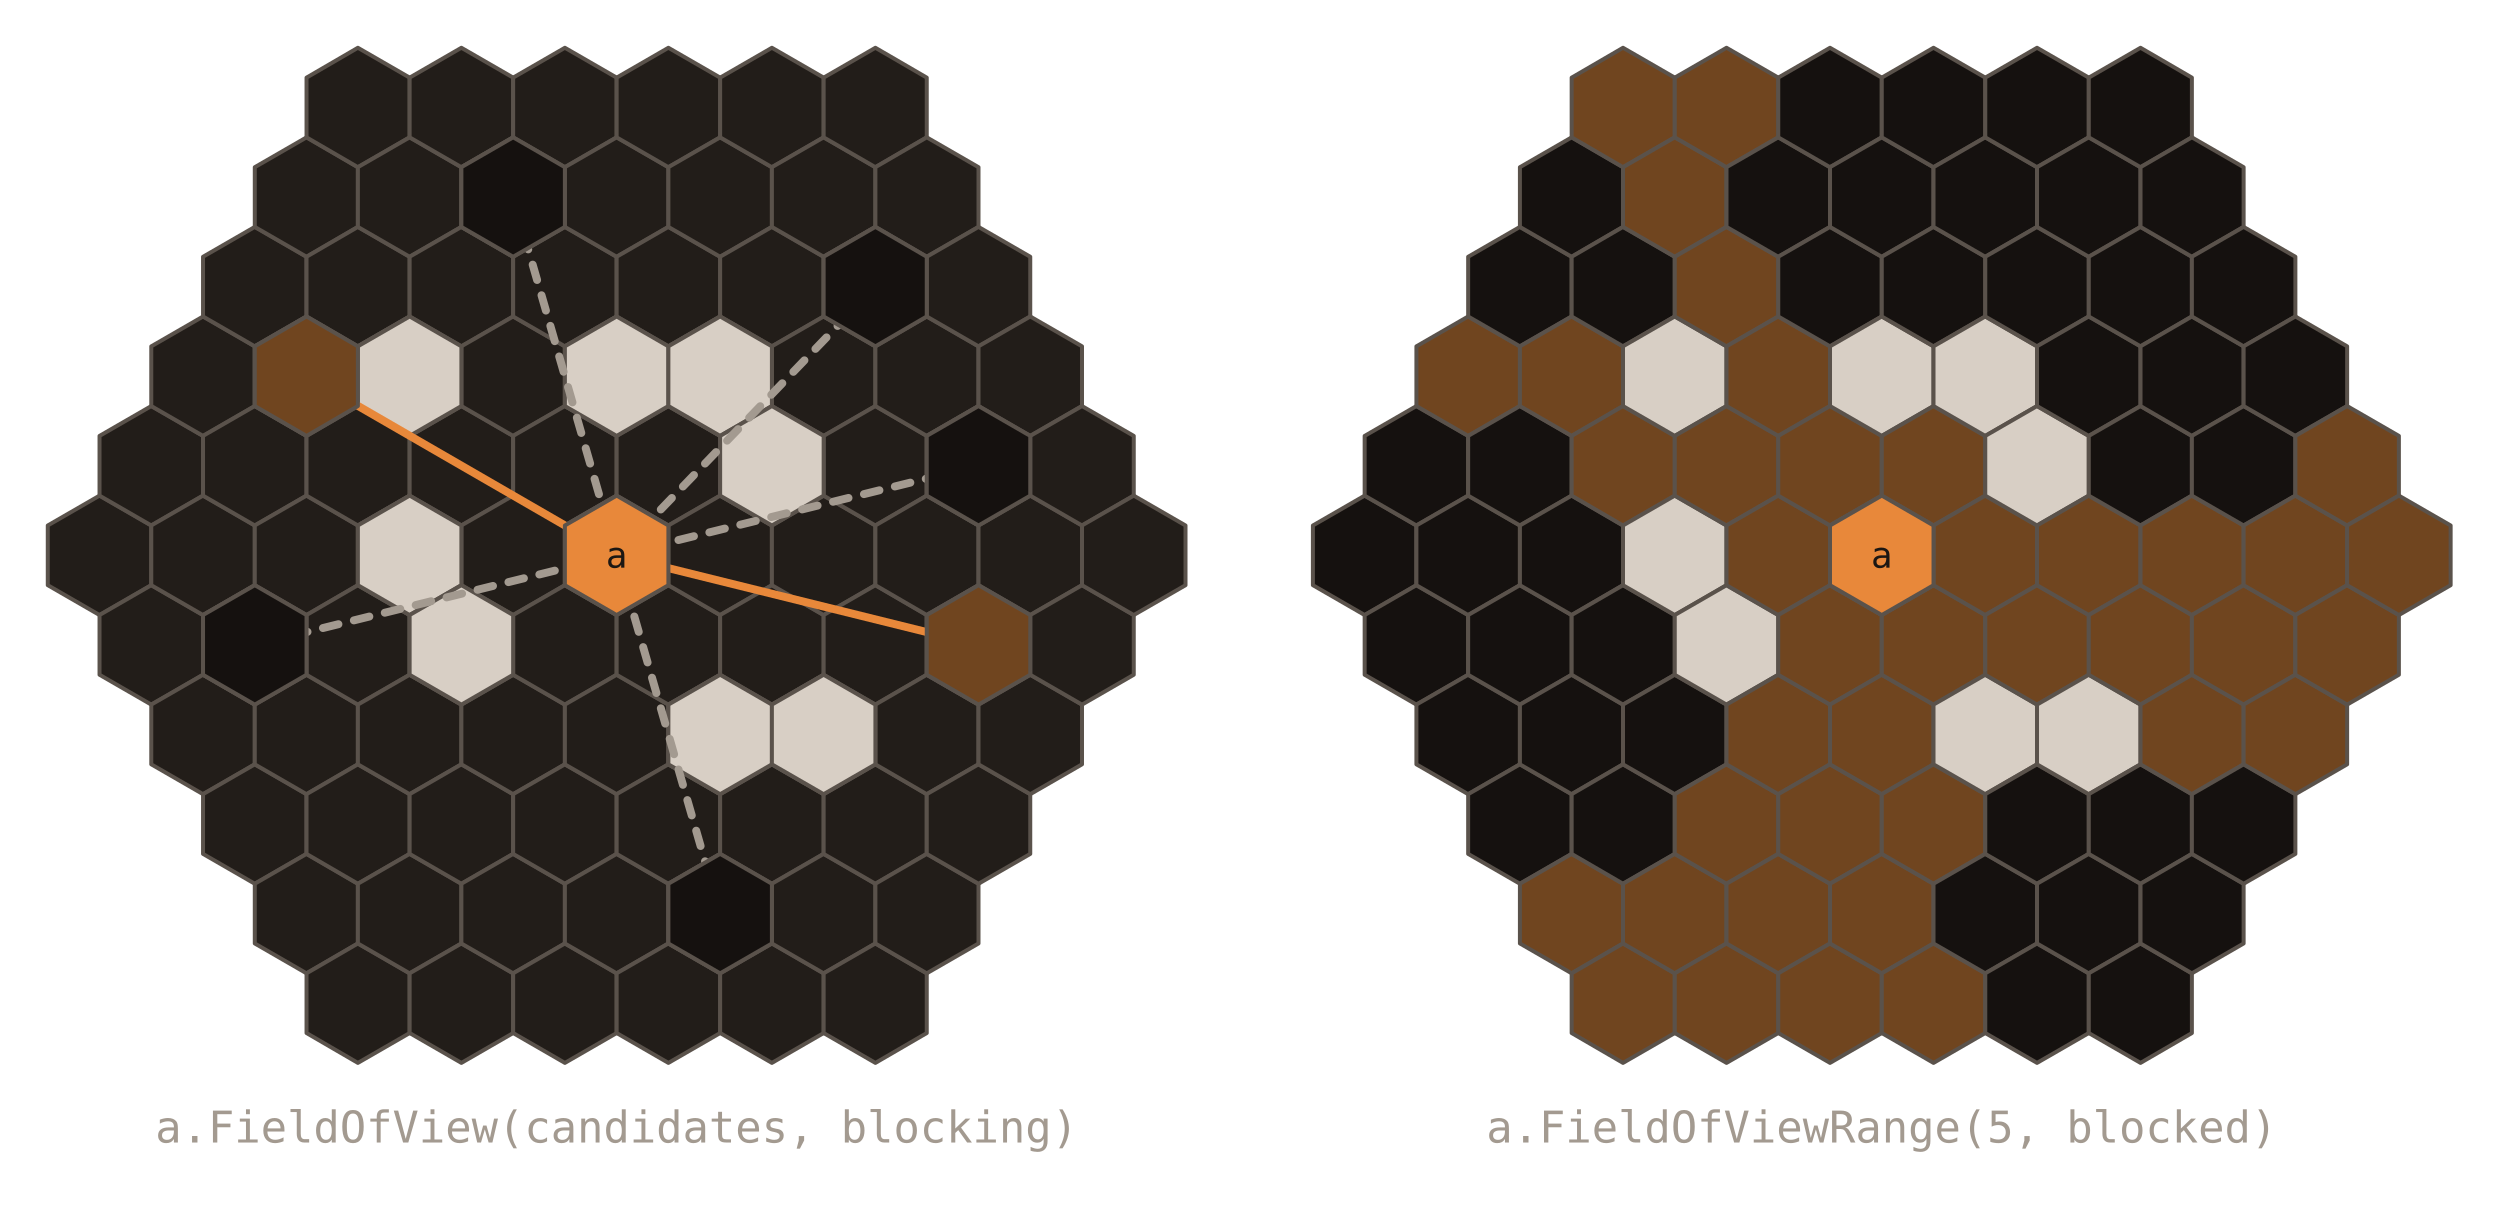
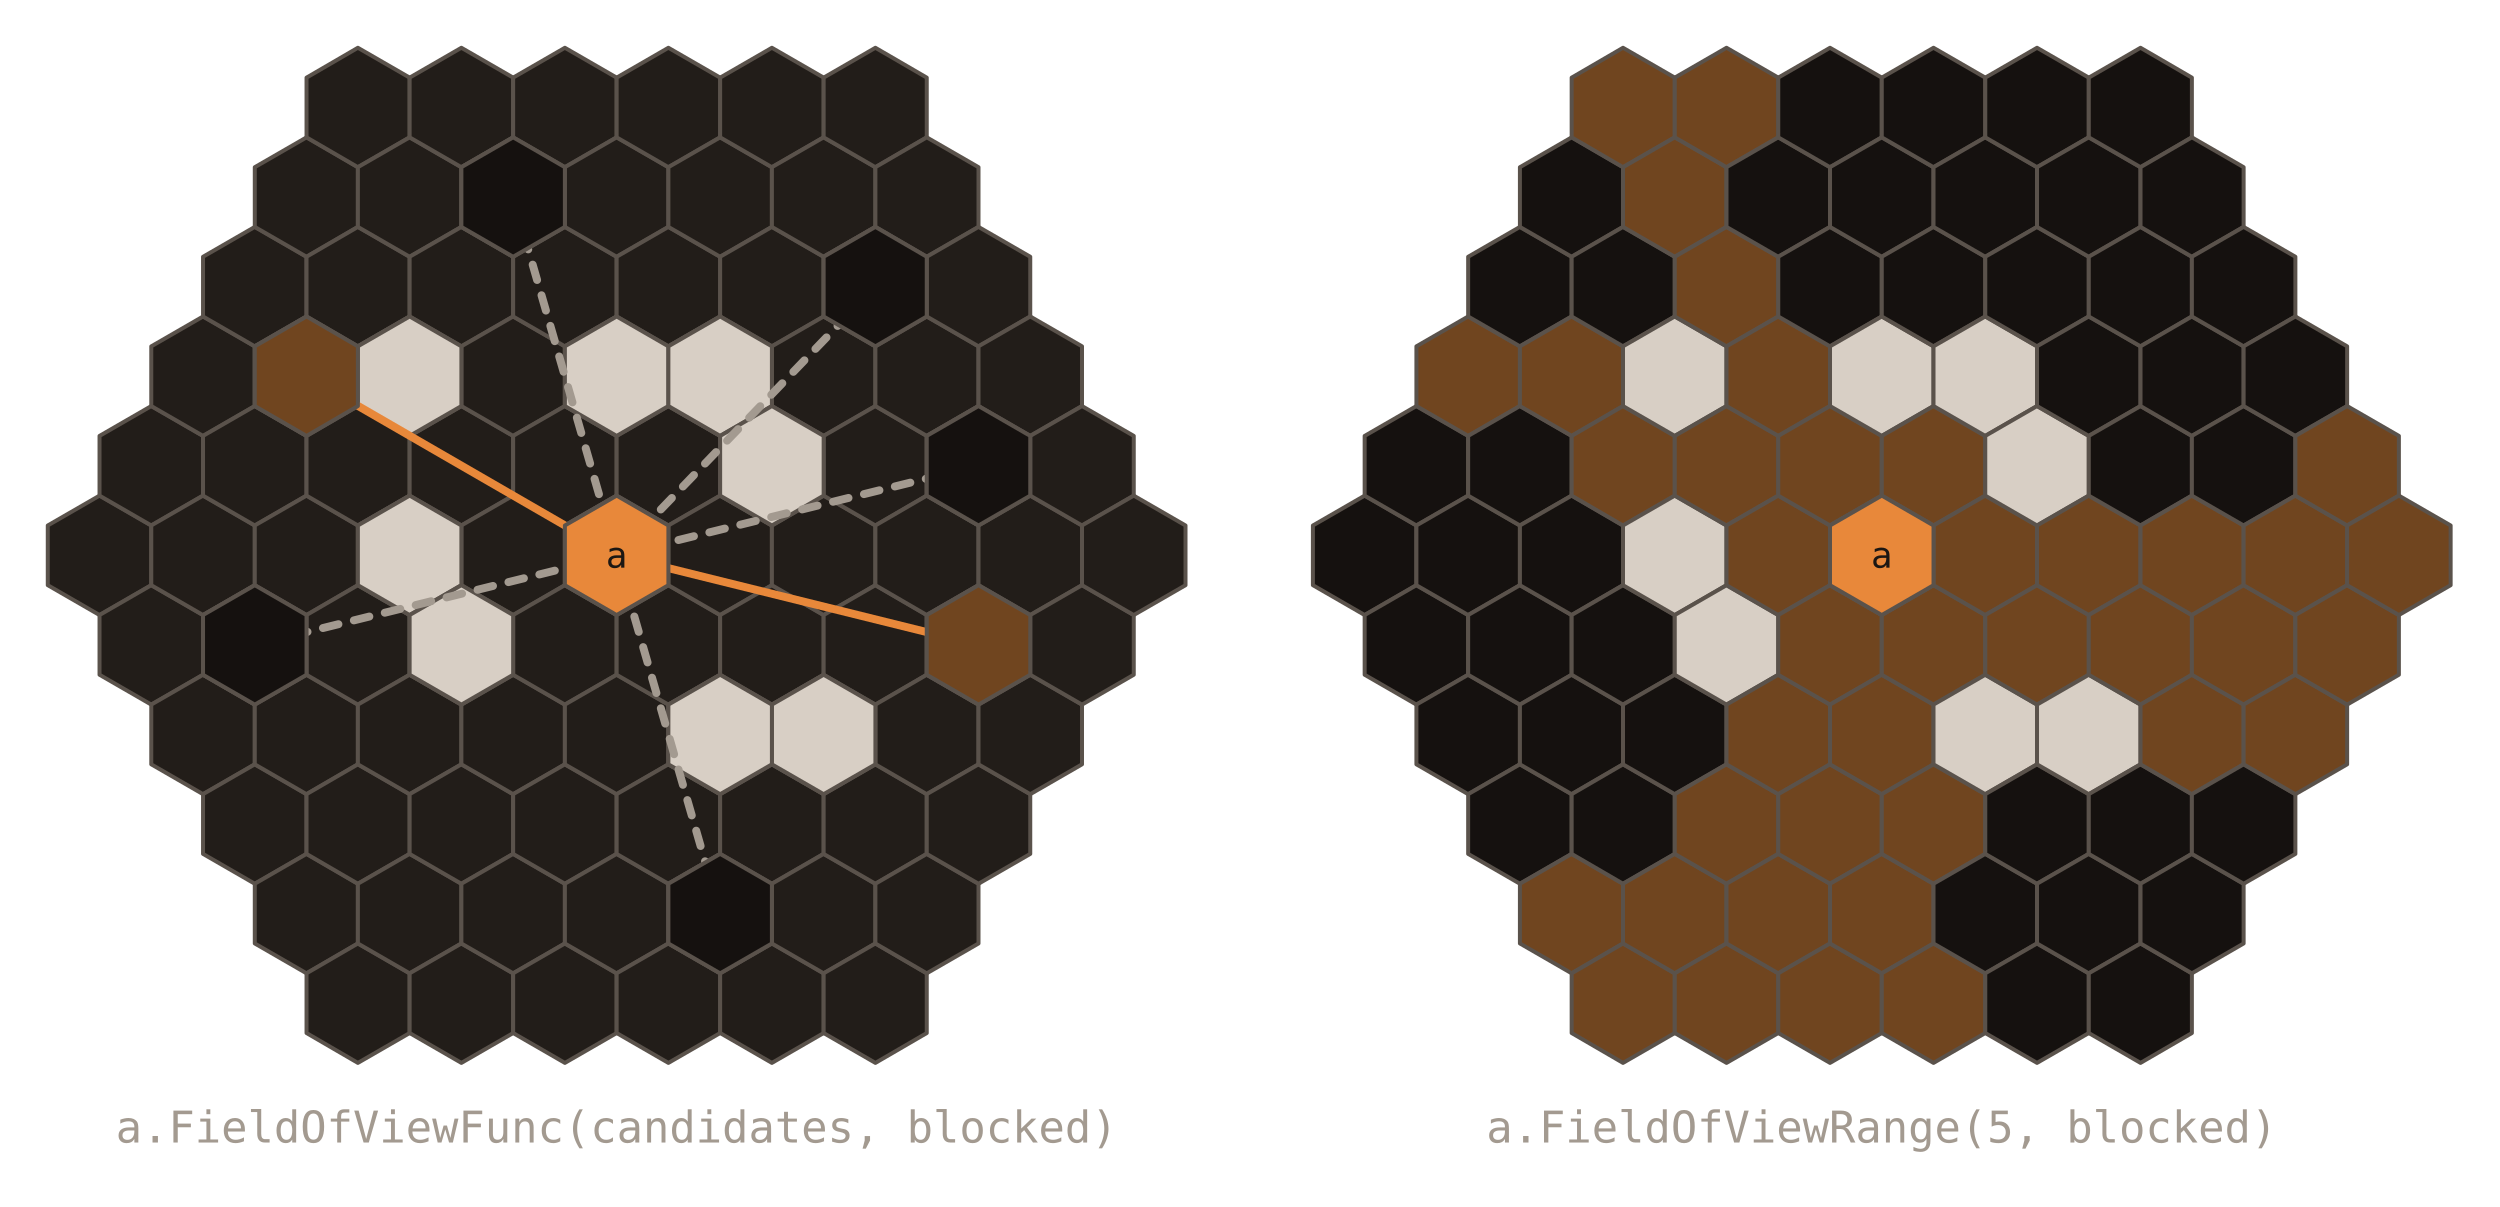
<svg xmlns="http://www.w3.org/2000/svg" width="628" height="303" viewBox="0 0 628 303" role="img">
  <g transform="translate(154.9 139.5)">
    <polygon points="-129.9,-15.0 -116.9,-7.5 -116.9,7.5 -129.9,15.0 -142.9,7.5 -142.9,-7.5" fill="#221d19" stroke="#5a524b" stroke-width="1" stroke-linejoin="round" />
    <polygon points="-116.9,7.5 -103.9,15.0 -103.9,30.0 -116.9,37.5 -129.9,30.0 -129.9,15.0" fill="#221d19" stroke="#5a524b" stroke-width="1" stroke-linejoin="round" />
    <polygon points="-103.9,30.0 -90.9,37.5 -90.9,52.5 -103.9,60.0 -116.9,52.5 -116.9,37.5" fill="#221d19" stroke="#5a524b" stroke-width="1" stroke-linejoin="round" />
    <polygon points="-90.9,52.5 -77.9,60.0 -77.9,75.0 -90.9,82.5 -103.9,75.0 -103.9,60.0" fill="#221d19" stroke="#5a524b" stroke-width="1" stroke-linejoin="round" />
    <polygon points="-77.9,75.0 -65.0,82.5 -65.0,97.5 -77.9,105.0 -90.9,97.5 -90.9,82.5" fill="#221d19" stroke="#5a524b" stroke-width="1" stroke-linejoin="round" />
    <polygon points="-65.0,97.5 -52.0,105.0 -52.0,120.0 -65.0,127.5 -77.9,120.0 -77.9,105.0" fill="#221d19" stroke="#5a524b" stroke-width="1" stroke-linejoin="round" />
    <polygon points="-116.9,-37.5 -103.9,-30.0 -103.9,-15.0 -116.9,-7.5 -129.9,-15.0 -129.9,-30.0" fill="#221d19" stroke="#5a524b" stroke-width="1" stroke-linejoin="round" />
    <polygon points="-103.9,-15.0 -90.9,-7.5 -90.9,7.5 -103.9,15.0 -116.9,7.5 -116.9,-7.5" fill="#221d19" stroke="#5a524b" stroke-width="1" stroke-linejoin="round" />
    <polygon points="-90.9,7.5 -77.9,15.0 -77.9,30.0 -90.9,37.5 -103.9,30.0 -103.9,15.0" fill="#221d19" stroke="#5a524b" stroke-width="1" stroke-linejoin="round" />
    <polygon points="-77.9,30.0 -65.0,37.5 -65.0,52.5 -77.9,60.0 -90.9,52.5 -90.9,37.5" fill="#221d19" stroke="#5a524b" stroke-width="1" stroke-linejoin="round" />
    <polygon points="-65.0,52.5 -52.0,60.0 -52.0,75.0 -65.0,82.5 -77.9,75.0 -77.9,60.0" fill="#221d19" stroke="#5a524b" stroke-width="1" stroke-linejoin="round" />
    <polygon points="-52.0,75.0 -39.0,82.5 -39.0,97.5 -52.0,105.0 -65.0,97.5 -65.0,82.5" fill="#221d19" stroke="#5a524b" stroke-width="1" stroke-linejoin="round" />
    <polygon points="-39.0,97.5 -26.0,105.0 -26.0,120.0 -39.0,127.5 -52.0,120.0 -52.0,105.0" fill="#221d19" stroke="#5a524b" stroke-width="1" stroke-linejoin="round" />
    <polygon points="-103.9,-60.0 -90.9,-52.5 -90.9,-37.5 -103.9,-30.0 -116.9,-37.5 -116.9,-52.5" fill="#221d19" stroke="#5a524b" stroke-width="1" stroke-linejoin="round" />
    <polygon points="-90.9,-37.5 -77.9,-30.0 -77.9,-15.0 -90.9,-7.5 -103.9,-15.0 -103.9,-30.0" fill="#221d19" stroke="#5a524b" stroke-width="1" stroke-linejoin="round" />
    <polygon points="-77.9,-15.0 -65.0,-7.5 -65.0,7.5 -77.9,15.0 -90.9,7.5 -90.9,-7.5" fill="#221d19" stroke="#5a524b" stroke-width="1" stroke-linejoin="round" />
    <polygon points="-65.0,7.5 -52.0,15.0 -52.0,30.0 -65.0,37.5 -77.9,30.0 -77.9,15.0" fill="#221d19" stroke="#5a524b" stroke-width="1" stroke-linejoin="round" />
    <polygon points="-52.0,30.0 -39.0,37.5 -39.0,52.5 -52.0,60.0 -65.0,52.5 -65.0,37.5" fill="#221d19" stroke="#5a524b" stroke-width="1" stroke-linejoin="round" />
    <polygon points="-39.0,52.5 -26.0,60.0 -26.0,75.0 -39.0,82.5 -52.0,75.0 -52.0,60.0" fill="#221d19" stroke="#5a524b" stroke-width="1" stroke-linejoin="round" />
    <polygon points="-26.0,75.0 -13.0,82.5 -13.0,97.5 -26.0,105.0 -39.0,97.5 -39.0,82.5" fill="#221d19" stroke="#5a524b" stroke-width="1" stroke-linejoin="round" />
    <polygon points="-13.0,97.5 -0.0,105.0 0.0,120.0 -13.0,127.5 -26.0,120.0 -26.0,105.0" fill="#221d19" stroke="#5a524b" stroke-width="1" stroke-linejoin="round" />
    <polygon points="-90.9,-82.5 -77.9,-75.0 -77.9,-60.0 -90.9,-52.5 -103.9,-60.0 -103.9,-75.0" fill="#221d19" stroke="#5a524b" stroke-width="1" stroke-linejoin="round" />
    <polygon points="-77.9,-60.0 -65.0,-52.5 -65.0,-37.5 -77.9,-30.0 -90.9,-37.5 -90.9,-52.5" fill="#221d19" stroke="#5a524b" stroke-width="1" stroke-linejoin="round" />
    <polygon points="-65.0,-37.5 -52.0,-30.0 -52.0,-15.0 -65.0,-7.5 -77.9,-15.0 -77.9,-30.0" fill="#221d19" stroke="#5a524b" stroke-width="1" stroke-linejoin="round" />
    <polygon points="-52.0,-15.0 -39.0,-7.5 -39.0,7.5 -52.0,15.0 -65.0,7.5 -65.0,-7.5" fill="#221d19" stroke="#5a524b" stroke-width="1" stroke-linejoin="round" />
    <polygon points="-39.0,7.5 -26.0,15.0 -26.0,30.0 -39.0,37.5 -52.0,30.0 -52.0,15.0" fill="#221d19" stroke="#5a524b" stroke-width="1" stroke-linejoin="round" />
    <polygon points="-26.0,30.0 -13.0,37.5 -13.0,52.5 -26.0,60.0 -39.0,52.5 -39.0,37.5" fill="#221d19" stroke="#5a524b" stroke-width="1" stroke-linejoin="round" />
    <polygon points="-13.0,52.5 -0.0,60.0 0.0,75.0 -13.0,82.5 -26.0,75.0 -26.0,60.0" fill="#221d19" stroke="#5a524b" stroke-width="1" stroke-linejoin="round" />
    <polygon points="-0.0,75.0 13.0,82.5 13.0,97.5 0.0,105.0 -13.0,97.5 -13.0,82.5" fill="#221d19" stroke="#5a524b" stroke-width="1" stroke-linejoin="round" />
    <polygon points="13.0,97.5 26.0,105.0 26.0,120.0 13.0,127.5 -0.0,120.0 -0.0,105.0" fill="#221d19" stroke="#5a524b" stroke-width="1" stroke-linejoin="round" />
    <polygon points="-77.9,-105.0 -65.0,-97.5 -65.0,-82.5 -77.9,-75.0 -90.9,-82.5 -90.9,-97.5" fill="#221d19" stroke="#5a524b" stroke-width="1" stroke-linejoin="round" />
    <polygon points="-65.0,-82.5 -52.0,-75.0 -52.0,-60.0 -65.0,-52.5 -77.9,-60.0 -77.9,-75.0" fill="#221d19" stroke="#5a524b" stroke-width="1" stroke-linejoin="round" />
    <polygon points="-52.0,-60.0 -39.0,-52.5 -39.0,-37.5 -52.0,-30.0 -65.0,-37.5 -65.0,-52.5" fill="#221d19" stroke="#5a524b" stroke-width="1" stroke-linejoin="round" />
    <polygon points="-39.0,-37.5 -26.0,-30.0 -26.0,-15.0 -39.0,-7.5 -52.0,-15.0 -52.0,-30.0" fill="#221d19" stroke="#5a524b" stroke-width="1" stroke-linejoin="round" />
    <polygon points="-26.0,-15.0 -13.0,-7.5 -13.0,7.5 -26.0,15.0 -39.0,7.5 -39.0,-7.5" fill="#221d19" stroke="#5a524b" stroke-width="1" stroke-linejoin="round" />
    <polygon points="-13.0,7.5 -0.0,15.0 0.0,30.0 -13.0,37.5 -26.0,30.0 -26.0,15.0" fill="#221d19" stroke="#5a524b" stroke-width="1" stroke-linejoin="round" />
    <polygon points="-0.0,30.0 13.0,37.5 13.0,52.5 0.0,60.0 -13.0,52.5 -13.0,37.5" fill="#221d19" stroke="#5a524b" stroke-width="1" stroke-linejoin="round" />
    <polygon points="13.0,52.5 26.0,60.0 26.0,75.0 13.0,82.5 -0.0,75.0 -0.0,60.0" fill="#221d19" stroke="#5a524b" stroke-width="1" stroke-linejoin="round" />
    <polygon points="26.0,75.0 39.0,82.5 39.0,97.5 26.0,105.0 13.0,97.5 13.0,82.5" fill="#221d19" stroke="#5a524b" stroke-width="1" stroke-linejoin="round" />
    <polygon points="39.0,97.5 52.0,105.0 52.0,120.0 39.0,127.5 26.0,120.0 26.0,105.0" fill="#221d19" stroke="#5a524b" stroke-width="1" stroke-linejoin="round" />
    <polygon points="-65.0,-127.5 -52.0,-120.0 -52.0,-105.0 -65.0,-97.5 -77.9,-105.0 -77.9,-120.0" fill="#221d19" stroke="#5a524b" stroke-width="1" stroke-linejoin="round" />
    <polygon points="-52.0,-105.0 -39.0,-97.5 -39.0,-82.5 -52.0,-75.0 -65.0,-82.5 -65.0,-97.5" fill="#221d19" stroke="#5a524b" stroke-width="1" stroke-linejoin="round" />
    <polygon points="-39.0,-82.5 -26.0,-75.0 -26.0,-60.0 -39.0,-52.5 -52.0,-60.0 -52.0,-75.0" fill="#221d19" stroke="#5a524b" stroke-width="1" stroke-linejoin="round" />
    <polygon points="-26.0,-60.0 -13.0,-52.5 -13.0,-37.5 -26.0,-30.0 -39.0,-37.5 -39.0,-52.5" fill="#221d19" stroke="#5a524b" stroke-width="1" stroke-linejoin="round" />
    <polygon points="-13.0,-37.5 -0.0,-30.0 0.0,-15.0 -13.0,-7.5 -26.0,-15.0 -26.0,-30.0" fill="#221d19" stroke="#5a524b" stroke-width="1" stroke-linejoin="round" />
    <polygon points="-0.0,-15.0 13.0,-7.5 13.0,7.5 0.0,15.0 -13.0,7.5 -13.0,-7.5" fill="#221d19" stroke="#5a524b" stroke-width="1" stroke-linejoin="round" />
    <polygon points="13.0,7.5 26.0,15.0 26.0,30.0 13.0,37.5 -0.0,30.0 -0.0,15.0" fill="#221d19" stroke="#5a524b" stroke-width="1" stroke-linejoin="round" />
    <polygon points="26.0,30.0 39.0,37.5 39.0,52.5 26.0,60.0 13.0,52.5 13.0,37.5" fill="#221d19" stroke="#5a524b" stroke-width="1" stroke-linejoin="round" />
    <polygon points="39.0,52.5 52.0,60.0 52.0,75.0 39.0,82.5 26.0,75.0 26.0,60.0" fill="#221d19" stroke="#5a524b" stroke-width="1" stroke-linejoin="round" />
    <polygon points="52.0,75.0 65.0,82.5 65.0,97.5 52.0,105.0 39.0,97.5 39.0,82.5" fill="#221d19" stroke="#5a524b" stroke-width="1" stroke-linejoin="round" />
    <polygon points="65.0,97.5 77.9,105.0 77.9,120.0 65.0,127.5 52.0,120.0 52.0,105.0" fill="#221d19" stroke="#5a524b" stroke-width="1" stroke-linejoin="round" />
    <polygon points="-39.0,-127.5 -26.0,-120.0 -26.0,-105.0 -39.0,-97.5 -52.0,-105.0 -52.0,-120.0" fill="#221d19" stroke="#5a524b" stroke-width="1" stroke-linejoin="round" />
    <polygon points="-26.0,-105.0 -13.0,-97.5 -13.0,-82.5 -26.0,-75.0 -39.0,-82.5 -39.0,-97.5" fill="#221d19" stroke="#5a524b" stroke-width="1" stroke-linejoin="round" />
    <polygon points="-13.0,-82.5 -0.0,-75.0 0.0,-60.0 -13.0,-52.5 -26.0,-60.0 -26.0,-75.0" fill="#221d19" stroke="#5a524b" stroke-width="1" stroke-linejoin="round" />
    <polygon points="-0.0,-60.0 13.0,-52.5 13.0,-37.5 0.0,-30.0 -13.0,-37.5 -13.0,-52.5" fill="#221d19" stroke="#5a524b" stroke-width="1" stroke-linejoin="round" />
    <polygon points="13.0,-37.5 26.0,-30.0 26.0,-15.0 13.0,-7.5 -0.0,-15.0 -0.0,-30.0" fill="#221d19" stroke="#5a524b" stroke-width="1" stroke-linejoin="round" />
    <polygon points="26.0,-15.0 39.0,-7.5 39.0,7.5 26.0,15.0 13.0,7.5 13.0,-7.5" fill="#221d19" stroke="#5a524b" stroke-width="1" stroke-linejoin="round" />
    <polygon points="39.0,7.5 52.0,15.0 52.0,30.0 39.0,37.5 26.0,30.0 26.0,15.0" fill="#221d19" stroke="#5a524b" stroke-width="1" stroke-linejoin="round" />
    <polygon points="52.0,30.0 65.0,37.5 65.0,52.5 52.0,60.0 39.0,52.5 39.0,37.5" fill="#221d19" stroke="#5a524b" stroke-width="1" stroke-linejoin="round" />
    <polygon points="65.0,52.5 77.9,60.0 77.9,75.0 65.0,82.5 52.0,75.0 52.0,60.0" fill="#221d19" stroke="#5a524b" stroke-width="1" stroke-linejoin="round" />
    <polygon points="77.9,75.0 90.9,82.5 90.9,97.5 77.9,105.0 65.0,97.5 65.0,82.5" fill="#221d19" stroke="#5a524b" stroke-width="1" stroke-linejoin="round" />
    <polygon points="-13.0,-127.5 -0.0,-120.0 0.0,-105.0 -13.0,-97.5 -26.0,-105.0 -26.0,-120.0" fill="#221d19" stroke="#5a524b" stroke-width="1" stroke-linejoin="round" />
    <polygon points="-0.0,-105.0 13.0,-97.5 13.0,-82.5 0.0,-75.0 -13.0,-82.5 -13.0,-97.5" fill="#221d19" stroke="#5a524b" stroke-width="1" stroke-linejoin="round" />
    <polygon points="13.0,-82.5 26.0,-75.0 26.0,-60.0 13.0,-52.5 -0.0,-60.0 -0.0,-75.0" fill="#221d19" stroke="#5a524b" stroke-width="1" stroke-linejoin="round" />
    <polygon points="26.0,-60.0 39.0,-52.5 39.0,-37.5 26.0,-30.0 13.0,-37.5 13.0,-52.5" fill="#221d19" stroke="#5a524b" stroke-width="1" stroke-linejoin="round" />
    <polygon points="39.0,-37.5 52.0,-30.0 52.0,-15.0 39.0,-7.5 26.0,-15.0 26.0,-30.0" fill="#221d19" stroke="#5a524b" stroke-width="1" stroke-linejoin="round" />
    <polygon points="52.0,-15.0 65.0,-7.5 65.0,7.5 52.0,15.0 39.0,7.5 39.0,-7.5" fill="#221d19" stroke="#5a524b" stroke-width="1" stroke-linejoin="round" />
    <polygon points="65.0,7.5 77.9,15.0 77.9,30.0 65.0,37.5 52.0,30.0 52.0,15.0" fill="#221d19" stroke="#5a524b" stroke-width="1" stroke-linejoin="round" />
    <polygon points="77.9,30.0 90.9,37.5 90.9,52.5 77.9,60.0 65.0,52.5 65.0,37.5" fill="#221d19" stroke="#5a524b" stroke-width="1" stroke-linejoin="round" />
    <polygon points="90.9,52.5 103.9,60.0 103.9,75.0 90.9,82.5 77.9,75.0 77.9,60.0" fill="#221d19" stroke="#5a524b" stroke-width="1" stroke-linejoin="round" />
    <polygon points="13.0,-127.5 26.0,-120.0 26.0,-105.0 13.0,-97.5 -0.0,-105.0 -0.0,-120.0" fill="#221d19" stroke="#5a524b" stroke-width="1" stroke-linejoin="round" />
    <polygon points="26.0,-105.0 39.0,-97.5 39.0,-82.5 26.0,-75.0 13.0,-82.5 13.0,-97.5" fill="#221d19" stroke="#5a524b" stroke-width="1" stroke-linejoin="round" />
    <polygon points="39.0,-82.5 52.0,-75.0 52.0,-60.0 39.0,-52.5 26.0,-60.0 26.0,-75.0" fill="#221d19" stroke="#5a524b" stroke-width="1" stroke-linejoin="round" />
    <polygon points="52.0,-60.0 65.0,-52.5 65.0,-37.5 52.0,-30.0 39.0,-37.5 39.0,-52.5" fill="#221d19" stroke="#5a524b" stroke-width="1" stroke-linejoin="round" />
    <polygon points="65.0,-37.5 77.9,-30.0 77.9,-15.0 65.0,-7.5 52.0,-15.0 52.0,-30.0" fill="#221d19" stroke="#5a524b" stroke-width="1" stroke-linejoin="round" />
    <polygon points="77.9,-15.0 90.9,-7.5 90.9,7.5 77.9,15.0 65.0,7.5 65.0,-7.5" fill="#221d19" stroke="#5a524b" stroke-width="1" stroke-linejoin="round" />
    <polygon points="90.9,7.5 103.9,15.0 103.9,30.0 90.9,37.5 77.9,30.0 77.9,15.0" fill="#221d19" stroke="#5a524b" stroke-width="1" stroke-linejoin="round" />
    <polygon points="103.9,30.0 116.9,37.5 116.9,52.5 103.9,60.0 90.9,52.5 90.9,37.5" fill="#221d19" stroke="#5a524b" stroke-width="1" stroke-linejoin="round" />
    <polygon points="39.0,-127.5 52.0,-120.0 52.0,-105.0 39.0,-97.5 26.0,-105.0 26.0,-120.0" fill="#221d19" stroke="#5a524b" stroke-width="1" stroke-linejoin="round" />
    <polygon points="52.0,-105.0 65.0,-97.5 65.0,-82.5 52.0,-75.0 39.0,-82.5 39.0,-97.5" fill="#221d19" stroke="#5a524b" stroke-width="1" stroke-linejoin="round" />
    <polygon points="65.0,-82.5 77.9,-75.0 77.9,-60.0 65.0,-52.5 52.0,-60.0 52.0,-75.0" fill="#221d19" stroke="#5a524b" stroke-width="1" stroke-linejoin="round" />
    <polygon points="77.9,-60.0 90.9,-52.5 90.9,-37.5 77.9,-30.0 65.0,-37.5 65.0,-52.5" fill="#221d19" stroke="#5a524b" stroke-width="1" stroke-linejoin="round" />
    <polygon points="90.9,-37.5 103.9,-30.0 103.9,-15.0 90.9,-7.5 77.9,-15.0 77.9,-30.0" fill="#221d19" stroke="#5a524b" stroke-width="1" stroke-linejoin="round" />
    <polygon points="103.9,-15.0 116.9,-7.5 116.9,7.5 103.9,15.0 90.9,7.5 90.9,-7.5" fill="#221d19" stroke="#5a524b" stroke-width="1" stroke-linejoin="round" />
    <polygon points="116.9,7.5 129.9,15.0 129.9,30.0 116.9,37.5 103.9,30.0 103.9,15.0" fill="#221d19" stroke="#5a524b" stroke-width="1" stroke-linejoin="round" />
    <polygon points="65.0,-127.5 77.9,-120.0 77.9,-105.0 65.0,-97.5 52.0,-105.0 52.0,-120.0" fill="#221d19" stroke="#5a524b" stroke-width="1" stroke-linejoin="round" />
    <polygon points="77.9,-105.0 90.9,-97.5 90.9,-82.5 77.9,-75.0 65.0,-82.5 65.0,-97.5" fill="#221d19" stroke="#5a524b" stroke-width="1" stroke-linejoin="round" />
    <polygon points="90.9,-82.5 103.9,-75.0 103.9,-60.0 90.9,-52.5 77.9,-60.0 77.9,-75.0" fill="#221d19" stroke="#5a524b" stroke-width="1" stroke-linejoin="round" />
    <polygon points="103.9,-60.0 116.9,-52.5 116.9,-37.5 103.9,-30.0 90.9,-37.5 90.9,-52.5" fill="#221d19" stroke="#5a524b" stroke-width="1" stroke-linejoin="round" />
    <polygon points="116.9,-37.5 129.9,-30.0 129.9,-15.0 116.9,-7.5 103.9,-15.0 103.9,-30.0" fill="#221d19" stroke="#5a524b" stroke-width="1" stroke-linejoin="round" />
    <polygon points="129.9,-15.0 142.9,-7.5 142.9,7.5 129.9,15.0 116.9,7.5 116.9,-7.5" fill="#221d19" stroke="#5a524b" stroke-width="1" stroke-linejoin="round" />
+     <polygon points="52.0,30.0 65.0,37.5 65.0,52.5 52.0,60.0 39.0,52.5 39.0,37.5" fill="#d8cfc5" stroke="#5a524b" stroke-width="1" stroke-linejoin="round" />
+     <polygon points="-52.0,-60.0 -39.0,-52.5 -39.0,-37.5 -52.0,-30.0 -65.0,-37.5 -65.0,-52.5" fill="#d8cfc5" stroke="#5a524b" stroke-width="1" stroke-linejoin="round" />
    <polygon points="-0.0,-60.0 13.0,-52.5 13.0,-37.5 0.0,-30.0 -13.0,-37.5 -13.0,-52.5" fill="#d8cfc5" stroke="#5a524b" stroke-width="1" stroke-linejoin="round" />
    <polygon points="26.0,-60.0 39.0,-52.5 39.0,-37.5 26.0,-30.0 13.0,-37.5 13.0,-52.5" fill="#d8cfc5" stroke="#5a524b" stroke-width="1" stroke-linejoin="round" />
    <polygon points="39.0,-37.5 52.0,-30.0 52.0,-15.0 39.0,-7.5 26.0,-15.0 26.0,-30.0" fill="#d8cfc5" stroke="#5a524b" stroke-width="1" stroke-linejoin="round" />
    <polygon points="-52.0,-15.0 -39.0,-7.5 -39.0,7.5 -52.0,15.0 -65.0,7.5 -65.0,-7.5" fill="#d8cfc5" stroke="#5a524b" stroke-width="1" stroke-linejoin="round" />
    <polygon points="-39.0,7.5 -26.0,15.0 -26.0,30.0 -39.0,37.5 -52.0,30.0 -52.0,15.0" fill="#d8cfc5" stroke="#5a524b" stroke-width="1" stroke-linejoin="round" />
    <polygon points="26.0,30.0 39.0,37.5 39.0,52.5 26.0,60.0 13.0,52.5 13.0,37.5" fill="#d8cfc5" stroke="#5a524b" stroke-width="1" stroke-linejoin="round" />
-     <polygon points="52.0,30.0 65.0,37.5 65.0,52.5 52.0,60.0 39.0,52.5 39.0,37.5" fill="#d8cfc5" stroke="#5a524b" stroke-width="1" stroke-linejoin="round" />
-     <polygon points="-52.0,-60.0 -39.0,-52.5 -39.0,-37.5 -52.0,-30.0 -65.0,-37.5 -65.0,-52.5" fill="#d8cfc5" stroke="#5a524b" stroke-width="1" stroke-linejoin="round" />
    <line x1="0.0" y1="0.0" x2="65.0" y2="-67.5" stroke="#a39a90" stroke-width="2" stroke-linecap="round" stroke-dasharray="4 4" />
    <line x1="0.0" y1="0.0" x2="90.9" y2="-22.5" stroke="#a39a90" stroke-width="2" stroke-linecap="round" stroke-dasharray="4 4" />
    <line x1="0.0" y1="0.0" x2="-90.9" y2="22.5" stroke="#a39a90" stroke-width="2" stroke-linecap="round" stroke-dasharray="4 4" />
    <line x1="0.0" y1="0.0" x2="26.0" y2="90.0" stroke="#a39a90" stroke-width="2" stroke-linecap="round" stroke-dasharray="4 4" />
    <line x1="0.0" y1="0.0" x2="90.9" y2="22.5" stroke="#e8883a" stroke-width="2" stroke-linecap="round" />
    <line x1="0.0" y1="0.0" x2="-77.9" y2="-45.0" stroke="#e8883a" stroke-width="2" stroke-linecap="round" />
    <line x1="0.0" y1="0.0" x2="-26.0" y2="-90.0" stroke="#a39a90" stroke-width="2" stroke-linecap="round" stroke-dasharray="4 4" />
    <polygon points="65.0,-82.5 77.9,-75.0 77.9,-60.0 65.0,-52.5 52.0,-60.0 52.0,-75.0" fill="#15110f" stroke="#5a524b" stroke-width="1" stroke-linejoin="round" />
    <polygon points="90.9,-37.5 103.9,-30.0 103.9,-15.0 90.9,-7.5 77.9,-15.0 77.9,-30.0" fill="#15110f" stroke="#5a524b" stroke-width="1" stroke-linejoin="round" />
    <polygon points="-90.9,7.5 -77.9,15.0 -77.9,30.0 -90.9,37.5 -103.9,30.0 -103.9,15.0" fill="#15110f" stroke="#5a524b" stroke-width="1" stroke-linejoin="round" />
    <polygon points="26.0,75.0 39.0,82.5 39.0,97.5 26.0,105.0 13.0,97.5 13.0,82.5" fill="#15110f" stroke="#5a524b" stroke-width="1" stroke-linejoin="round" />
    <polygon points="90.9,7.5 103.9,15.0 103.9,30.0 90.9,37.5 77.9,30.0 77.9,15.0" fill="#70451f" stroke="#5a524b" stroke-width="1" stroke-linejoin="round" />
    <polygon points="-77.9,-60.0 -65.0,-52.5 -65.0,-37.5 -77.9,-30.0 -90.9,-37.5 -90.9,-52.5" fill="#70451f" stroke="#5a524b" stroke-width="1" stroke-linejoin="round" />
    <polygon points="-26.0,-105.0 -13.0,-97.5 -13.0,-82.5 -26.0,-75.0 -39.0,-82.5 -39.0,-97.5" fill="#15110f" stroke="#5a524b" stroke-width="1" stroke-linejoin="round" />
    <polygon points="-0.0,-15.0 13.0,-7.5 13.0,7.5 0.0,15.0 -13.0,7.5 -13.0,-7.5" fill="#e8883a" stroke="#5a524b" stroke-width="1" stroke-linejoin="round" />
    <text x="0.0" y="3.1" font-family="ui-monospace, SFMono-Regular, Menlo, Consolas, monospace" font-size="9" text-anchor="middle">
      <tspan fill="#1c1713">a</tspan>
    </text>
  </g>
-   <text x="154.9" y="287.0" font-family="ui-monospace, SFMono-Regular, Menlo, Consolas, monospace" font-size="11" text-anchor="middle" fill="#a39a90">a.FieldOfView(candidates, blocking)</text>
+   <text x="154.9" y="287.0" font-family="ui-monospace, SFMono-Regular, Menlo, Consolas, monospace" font-size="11" text-anchor="middle" fill="#a39a90">a.FieldOfViewFunc(candidates, blocked)</text>
  <g transform="translate(472.7 139.5)">
    <polygon points="-129.9,-15.0 -116.9,-7.5 -116.9,7.5 -129.9,15.0 -142.9,7.5 -142.9,-7.5" fill="#15110f" stroke="#5a524b" stroke-width="1" stroke-linejoin="round" />
    <polygon points="-116.9,7.5 -103.9,15.0 -103.9,30.0 -116.9,37.5 -129.9,30.0 -129.9,15.0" fill="#15110f" stroke="#5a524b" stroke-width="1" stroke-linejoin="round" />
    <polygon points="-103.9,30.0 -90.9,37.5 -90.9,52.5 -103.9,60.0 -116.9,52.5 -116.9,37.5" fill="#15110f" stroke="#5a524b" stroke-width="1" stroke-linejoin="round" />
    <polygon points="-90.9,52.5 -77.9,60.0 -77.9,75.0 -90.9,82.5 -103.9,75.0 -103.9,60.0" fill="#15110f" stroke="#5a524b" stroke-width="1" stroke-linejoin="round" />
    <polygon points="-77.9,75.0 -65.0,82.5 -65.0,97.5 -77.9,105.0 -90.9,97.5 -90.9,82.5" fill="#70451f" stroke="#5a524b" stroke-width="1" stroke-linejoin="round" />
    <polygon points="-65.0,97.5 -52.0,105.0 -52.0,120.0 -65.0,127.5 -77.9,120.0 -77.9,105.0" fill="#70451f" stroke="#5a524b" stroke-width="1" stroke-linejoin="round" />
    <polygon points="-116.9,-37.5 -103.9,-30.0 -103.9,-15.0 -116.9,-7.5 -129.9,-15.0 -129.9,-30.0" fill="#15110f" stroke="#5a524b" stroke-width="1" stroke-linejoin="round" />
    <polygon points="-103.9,-15.0 -90.9,-7.5 -90.9,7.5 -103.9,15.0 -116.9,7.5 -116.9,-7.5" fill="#15110f" stroke="#5a524b" stroke-width="1" stroke-linejoin="round" />
    <polygon points="-90.9,7.5 -77.9,15.0 -77.9,30.0 -90.9,37.5 -103.9,30.0 -103.9,15.0" fill="#15110f" stroke="#5a524b" stroke-width="1" stroke-linejoin="round" />
    <polygon points="-77.9,30.0 -65.0,37.5 -65.0,52.5 -77.9,60.0 -90.9,52.5 -90.9,37.5" fill="#15110f" stroke="#5a524b" stroke-width="1" stroke-linejoin="round" />
    <polygon points="-65.0,52.5 -52.0,60.0 -52.0,75.0 -65.0,82.5 -77.9,75.0 -77.9,60.0" fill="#15110f" stroke="#5a524b" stroke-width="1" stroke-linejoin="round" />
    <polygon points="-52.0,75.0 -39.0,82.5 -39.0,97.5 -52.0,105.0 -65.0,97.5 -65.0,82.5" fill="#70451f" stroke="#5a524b" stroke-width="1" stroke-linejoin="round" />
    <polygon points="-39.0,97.5 -26.0,105.0 -26.0,120.0 -39.0,127.5 -52.0,120.0 -52.0,105.0" fill="#70451f" stroke="#5a524b" stroke-width="1" stroke-linejoin="round" />
    <polygon points="-103.9,-60.0 -90.9,-52.5 -90.9,-37.5 -103.9,-30.0 -116.9,-37.5 -116.9,-52.5" fill="#70451f" stroke="#5a524b" stroke-width="1" stroke-linejoin="round" />
    <polygon points="-90.9,-37.5 -77.9,-30.0 -77.9,-15.0 -90.9,-7.5 -103.9,-15.0 -103.9,-30.0" fill="#15110f" stroke="#5a524b" stroke-width="1" stroke-linejoin="round" />
    <polygon points="-77.9,-15.0 -65.0,-7.5 -65.0,7.5 -77.9,15.0 -90.9,7.5 -90.9,-7.5" fill="#15110f" stroke="#5a524b" stroke-width="1" stroke-linejoin="round" />
    <polygon points="-65.0,7.5 -52.0,15.0 -52.0,30.0 -65.0,37.5 -77.9,30.0 -77.9,15.0" fill="#15110f" stroke="#5a524b" stroke-width="1" stroke-linejoin="round" />
    <polygon points="-52.0,30.0 -39.0,37.5 -39.0,52.5 -52.0,60.0 -65.0,52.5 -65.0,37.5" fill="#15110f" stroke="#5a524b" stroke-width="1" stroke-linejoin="round" />
    <polygon points="-39.0,52.5 -26.0,60.0 -26.0,75.0 -39.0,82.5 -52.0,75.0 -52.0,60.0" fill="#70451f" stroke="#5a524b" stroke-width="1" stroke-linejoin="round" />
    <polygon points="-26.0,75.0 -13.0,82.5 -13.0,97.5 -26.0,105.0 -39.0,97.5 -39.0,82.5" fill="#70451f" stroke="#5a524b" stroke-width="1" stroke-linejoin="round" />
    <polygon points="-13.0,97.5 -0.0,105.0 0.0,120.0 -13.0,127.5 -26.0,120.0 -26.0,105.0" fill="#70451f" stroke="#5a524b" stroke-width="1" stroke-linejoin="round" />
    <polygon points="-90.9,-82.5 -77.9,-75.0 -77.9,-60.0 -90.9,-52.5 -103.9,-60.0 -103.9,-75.0" fill="#15110f" stroke="#5a524b" stroke-width="1" stroke-linejoin="round" />
    <polygon points="-77.9,-60.0 -65.0,-52.5 -65.0,-37.5 -77.9,-30.0 -90.9,-37.5 -90.9,-52.5" fill="#70451f" stroke="#5a524b" stroke-width="1" stroke-linejoin="round" />
    <polygon points="-65.0,-37.5 -52.0,-30.0 -52.0,-15.0 -65.0,-7.5 -77.9,-15.0 -77.9,-30.0" fill="#70451f" stroke="#5a524b" stroke-width="1" stroke-linejoin="round" />
    <polygon points="-52.0,-15.0 -39.0,-7.5 -39.0,7.5 -52.0,15.0 -65.0,7.5 -65.0,-7.5" fill="#d8cfc5" stroke="#5a524b" stroke-width="1" stroke-linejoin="round" />
    <polygon points="-39.0,7.5 -26.0,15.0 -26.0,30.0 -39.0,37.5 -52.0,30.0 -52.0,15.0" fill="#d8cfc5" stroke="#5a524b" stroke-width="1" stroke-linejoin="round" />
    <polygon points="-26.0,30.0 -13.0,37.5 -13.0,52.5 -26.0,60.0 -39.0,52.5 -39.0,37.5" fill="#70451f" stroke="#5a524b" stroke-width="1" stroke-linejoin="round" />
    <polygon points="-13.0,52.5 -0.0,60.0 0.0,75.0 -13.0,82.5 -26.0,75.0 -26.0,60.0" fill="#70451f" stroke="#5a524b" stroke-width="1" stroke-linejoin="round" />
    <polygon points="-0.0,75.0 13.0,82.5 13.0,97.5 0.0,105.0 -13.0,97.5 -13.0,82.5" fill="#70451f" stroke="#5a524b" stroke-width="1" stroke-linejoin="round" />
    <polygon points="13.0,97.5 26.0,105.0 26.0,120.0 13.0,127.5 -0.0,120.0 -0.0,105.0" fill="#70451f" stroke="#5a524b" stroke-width="1" stroke-linejoin="round" />
    <polygon points="-77.9,-105.0 -65.0,-97.5 -65.0,-82.5 -77.9,-75.0 -90.9,-82.5 -90.9,-97.5" fill="#15110f" stroke="#5a524b" stroke-width="1" stroke-linejoin="round" />
    <polygon points="-65.0,-82.5 -52.0,-75.0 -52.0,-60.0 -65.0,-52.5 -77.9,-60.0 -77.9,-75.0" fill="#15110f" stroke="#5a524b" stroke-width="1" stroke-linejoin="round" />
    <polygon points="-52.0,-60.0 -39.0,-52.5 -39.0,-37.5 -52.0,-30.0 -65.0,-37.5 -65.0,-52.5" fill="#d8cfc5" stroke="#5a524b" stroke-width="1" stroke-linejoin="round" />
    <polygon points="-39.0,-37.5 -26.0,-30.0 -26.0,-15.0 -39.0,-7.5 -52.0,-15.0 -52.0,-30.0" fill="#70451f" stroke="#5a524b" stroke-width="1" stroke-linejoin="round" />
    <polygon points="-26.0,-15.0 -13.0,-7.5 -13.0,7.5 -26.0,15.0 -39.0,7.5 -39.0,-7.5" fill="#70451f" stroke="#5a524b" stroke-width="1" stroke-linejoin="round" />
    <polygon points="-13.0,7.5 -0.0,15.0 0.0,30.0 -13.0,37.5 -26.0,30.0 -26.0,15.0" fill="#70451f" stroke="#5a524b" stroke-width="1" stroke-linejoin="round" />
    <polygon points="-0.0,30.0 13.0,37.5 13.0,52.5 0.0,60.0 -13.0,52.5 -13.0,37.5" fill="#70451f" stroke="#5a524b" stroke-width="1" stroke-linejoin="round" />
    <polygon points="13.0,52.5 26.0,60.0 26.0,75.0 13.0,82.5 -0.0,75.0 -0.0,60.0" fill="#70451f" stroke="#5a524b" stroke-width="1" stroke-linejoin="round" />
    <polygon points="26.0,75.0 39.0,82.5 39.0,97.5 26.0,105.0 13.0,97.5 13.0,82.5" fill="#15110f" stroke="#5a524b" stroke-width="1" stroke-linejoin="round" />
    <polygon points="39.0,97.5 52.0,105.0 52.0,120.0 39.0,127.5 26.0,120.0 26.0,105.0" fill="#15110f" stroke="#5a524b" stroke-width="1" stroke-linejoin="round" />
    <polygon points="-65.0,-127.5 -52.0,-120.0 -52.0,-105.0 -65.0,-97.5 -77.9,-105.0 -77.9,-120.0" fill="#70451f" stroke="#5a524b" stroke-width="1" stroke-linejoin="round" />
    <polygon points="-52.0,-105.0 -39.0,-97.5 -39.0,-82.5 -52.0,-75.0 -65.0,-82.5 -65.0,-97.5" fill="#70451f" stroke="#5a524b" stroke-width="1" stroke-linejoin="round" />
    <polygon points="-39.0,-82.5 -26.0,-75.0 -26.0,-60.0 -39.0,-52.5 -52.0,-60.0 -52.0,-75.0" fill="#70451f" stroke="#5a524b" stroke-width="1" stroke-linejoin="round" />
    <polygon points="-26.0,-60.0 -13.0,-52.5 -13.0,-37.5 -26.0,-30.0 -39.0,-37.5 -39.0,-52.5" fill="#70451f" stroke="#5a524b" stroke-width="1" stroke-linejoin="round" />
    <polygon points="-13.0,-37.5 -0.0,-30.0 0.0,-15.0 -13.0,-7.5 -26.0,-15.0 -26.0,-30.0" fill="#70451f" stroke="#5a524b" stroke-width="1" stroke-linejoin="round" />
    <polygon points="-0.0,-15.0 13.0,-7.5 13.0,7.5 0.0,15.0 -13.0,7.5 -13.0,-7.5" fill="#70451f" stroke="#5a524b" stroke-width="1" stroke-linejoin="round" />
    <polygon points="13.0,7.5 26.0,15.0 26.0,30.0 13.0,37.5 -0.0,30.0 -0.0,15.0" fill="#70451f" stroke="#5a524b" stroke-width="1" stroke-linejoin="round" />
    <polygon points="26.0,30.0 39.0,37.5 39.0,52.5 26.0,60.0 13.0,52.5 13.0,37.5" fill="#d8cfc5" stroke="#5a524b" stroke-width="1" stroke-linejoin="round" />
    <polygon points="39.0,52.5 52.0,60.0 52.0,75.0 39.0,82.5 26.0,75.0 26.0,60.0" fill="#15110f" stroke="#5a524b" stroke-width="1" stroke-linejoin="round" />
    <polygon points="52.0,75.0 65.0,82.5 65.0,97.5 52.0,105.0 39.0,97.5 39.0,82.5" fill="#15110f" stroke="#5a524b" stroke-width="1" stroke-linejoin="round" />
    <polygon points="65.0,97.5 77.9,105.0 77.9,120.0 65.0,127.5 52.0,120.0 52.0,105.0" fill="#15110f" stroke="#5a524b" stroke-width="1" stroke-linejoin="round" />
    <polygon points="-39.0,-127.5 -26.0,-120.0 -26.0,-105.0 -39.0,-97.5 -52.0,-105.0 -52.0,-120.0" fill="#70451f" stroke="#5a524b" stroke-width="1" stroke-linejoin="round" />
    <polygon points="-26.0,-105.0 -13.0,-97.5 -13.0,-82.5 -26.0,-75.0 -39.0,-82.5 -39.0,-97.5" fill="#15110f" stroke="#5a524b" stroke-width="1" stroke-linejoin="round" />
    <polygon points="-13.0,-82.5 -0.0,-75.0 0.0,-60.0 -13.0,-52.5 -26.0,-60.0 -26.0,-75.0" fill="#15110f" stroke="#5a524b" stroke-width="1" stroke-linejoin="round" />
    <polygon points="-0.0,-60.0 13.0,-52.5 13.0,-37.5 0.0,-30.0 -13.0,-37.5 -13.0,-52.5" fill="#d8cfc5" stroke="#5a524b" stroke-width="1" stroke-linejoin="round" />
    <polygon points="13.0,-37.5 26.0,-30.0 26.0,-15.0 13.0,-7.5 -0.0,-15.0 -0.0,-30.0" fill="#70451f" stroke="#5a524b" stroke-width="1" stroke-linejoin="round" />
    <polygon points="26.0,-15.0 39.0,-7.5 39.0,7.5 26.0,15.0 13.0,7.5 13.0,-7.5" fill="#70451f" stroke="#5a524b" stroke-width="1" stroke-linejoin="round" />
    <polygon points="39.0,7.5 52.0,15.0 52.0,30.0 39.0,37.5 26.0,30.0 26.0,15.0" fill="#70451f" stroke="#5a524b" stroke-width="1" stroke-linejoin="round" />
    <polygon points="52.0,30.0 65.0,37.5 65.0,52.5 52.0,60.0 39.0,52.5 39.0,37.5" fill="#d8cfc5" stroke="#5a524b" stroke-width="1" stroke-linejoin="round" />
    <polygon points="65.0,52.5 77.9,60.0 77.9,75.0 65.0,82.5 52.0,75.0 52.0,60.0" fill="#15110f" stroke="#5a524b" stroke-width="1" stroke-linejoin="round" />
    <polygon points="77.9,75.0 90.9,82.5 90.9,97.5 77.9,105.0 65.0,97.5 65.0,82.5" fill="#15110f" stroke="#5a524b" stroke-width="1" stroke-linejoin="round" />
    <polygon points="-13.0,-127.5 -0.0,-120.0 0.0,-105.0 -13.0,-97.5 -26.0,-105.0 -26.0,-120.0" fill="#15110f" stroke="#5a524b" stroke-width="1" stroke-linejoin="round" />
    <polygon points="-0.0,-105.0 13.0,-97.5 13.0,-82.5 0.0,-75.0 -13.0,-82.5 -13.0,-97.5" fill="#15110f" stroke="#5a524b" stroke-width="1" stroke-linejoin="round" />
    <polygon points="13.0,-82.5 26.0,-75.0 26.0,-60.0 13.0,-52.5 -0.0,-60.0 -0.0,-75.0" fill="#15110f" stroke="#5a524b" stroke-width="1" stroke-linejoin="round" />
    <polygon points="26.0,-60.0 39.0,-52.5 39.0,-37.5 26.0,-30.0 13.0,-37.5 13.0,-52.5" fill="#d8cfc5" stroke="#5a524b" stroke-width="1" stroke-linejoin="round" />
    <polygon points="39.0,-37.5 52.0,-30.0 52.0,-15.0 39.0,-7.5 26.0,-15.0 26.0,-30.0" fill="#d8cfc5" stroke="#5a524b" stroke-width="1" stroke-linejoin="round" />
    <polygon points="52.0,-15.0 65.0,-7.5 65.0,7.5 52.0,15.0 39.0,7.5 39.0,-7.5" fill="#70451f" stroke="#5a524b" stroke-width="1" stroke-linejoin="round" />
    <polygon points="65.0,7.5 77.9,15.0 77.9,30.0 65.0,37.5 52.0,30.0 52.0,15.0" fill="#70451f" stroke="#5a524b" stroke-width="1" stroke-linejoin="round" />
    <polygon points="77.9,30.0 90.9,37.5 90.9,52.5 77.9,60.0 65.0,52.5 65.0,37.5" fill="#70451f" stroke="#5a524b" stroke-width="1" stroke-linejoin="round" />
    <polygon points="90.9,52.5 103.9,60.0 103.9,75.0 90.9,82.5 77.9,75.0 77.9,60.0" fill="#15110f" stroke="#5a524b" stroke-width="1" stroke-linejoin="round" />
    <polygon points="13.0,-127.5 26.0,-120.0 26.0,-105.0 13.0,-97.5 -0.0,-105.0 -0.0,-120.0" fill="#15110f" stroke="#5a524b" stroke-width="1" stroke-linejoin="round" />
    <polygon points="26.0,-105.0 39.0,-97.5 39.0,-82.5 26.0,-75.0 13.0,-82.5 13.0,-97.5" fill="#15110f" stroke="#5a524b" stroke-width="1" stroke-linejoin="round" />
    <polygon points="39.0,-82.5 52.0,-75.0 52.0,-60.0 39.0,-52.5 26.0,-60.0 26.0,-75.0" fill="#15110f" stroke="#5a524b" stroke-width="1" stroke-linejoin="round" />
    <polygon points="52.0,-60.0 65.0,-52.5 65.0,-37.5 52.0,-30.0 39.0,-37.5 39.0,-52.5" fill="#15110f" stroke="#5a524b" stroke-width="1" stroke-linejoin="round" />
    <polygon points="65.0,-37.5 77.9,-30.0 77.9,-15.0 65.0,-7.5 52.0,-15.0 52.0,-30.0" fill="#15110f" stroke="#5a524b" stroke-width="1" stroke-linejoin="round" />
    <polygon points="77.9,-15.0 90.9,-7.5 90.9,7.5 77.9,15.0 65.0,7.5 65.0,-7.5" fill="#70451f" stroke="#5a524b" stroke-width="1" stroke-linejoin="round" />
    <polygon points="90.9,7.5 103.9,15.0 103.9,30.0 90.9,37.5 77.9,30.0 77.9,15.0" fill="#70451f" stroke="#5a524b" stroke-width="1" stroke-linejoin="round" />
    <polygon points="103.9,30.0 116.9,37.5 116.9,52.5 103.9,60.0 90.9,52.5 90.9,37.5" fill="#70451f" stroke="#5a524b" stroke-width="1" stroke-linejoin="round" />
    <polygon points="39.0,-127.5 52.0,-120.0 52.0,-105.0 39.0,-97.5 26.0,-105.0 26.0,-120.0" fill="#15110f" stroke="#5a524b" stroke-width="1" stroke-linejoin="round" />
    <polygon points="52.0,-105.0 65.0,-97.5 65.0,-82.5 52.0,-75.0 39.0,-82.5 39.0,-97.5" fill="#15110f" stroke="#5a524b" stroke-width="1" stroke-linejoin="round" />
    <polygon points="65.0,-82.5 77.9,-75.0 77.9,-60.0 65.0,-52.5 52.0,-60.0 52.0,-75.0" fill="#15110f" stroke="#5a524b" stroke-width="1" stroke-linejoin="round" />
    <polygon points="77.9,-60.0 90.9,-52.5 90.9,-37.5 77.9,-30.0 65.0,-37.5 65.0,-52.5" fill="#15110f" stroke="#5a524b" stroke-width="1" stroke-linejoin="round" />
    <polygon points="90.9,-37.5 103.9,-30.0 103.9,-15.0 90.9,-7.5 77.9,-15.0 77.9,-30.0" fill="#15110f" stroke="#5a524b" stroke-width="1" stroke-linejoin="round" />
    <polygon points="103.9,-15.0 116.9,-7.5 116.9,7.5 103.9,15.0 90.9,7.5 90.9,-7.5" fill="#70451f" stroke="#5a524b" stroke-width="1" stroke-linejoin="round" />
    <polygon points="116.9,7.5 129.9,15.0 129.9,30.0 116.9,37.5 103.9,30.0 103.9,15.0" fill="#70451f" stroke="#5a524b" stroke-width="1" stroke-linejoin="round" />
    <polygon points="65.0,-127.5 77.9,-120.0 77.9,-105.0 65.0,-97.5 52.0,-105.0 52.0,-120.0" fill="#15110f" stroke="#5a524b" stroke-width="1" stroke-linejoin="round" />
    <polygon points="77.9,-105.0 90.9,-97.5 90.9,-82.5 77.9,-75.0 65.0,-82.5 65.0,-97.5" fill="#15110f" stroke="#5a524b" stroke-width="1" stroke-linejoin="round" />
    <polygon points="90.9,-82.5 103.9,-75.0 103.9,-60.0 90.9,-52.5 77.9,-60.0 77.9,-75.0" fill="#15110f" stroke="#5a524b" stroke-width="1" stroke-linejoin="round" />
    <polygon points="103.9,-60.0 116.9,-52.5 116.9,-37.5 103.9,-30.0 90.9,-37.5 90.9,-52.5" fill="#15110f" stroke="#5a524b" stroke-width="1" stroke-linejoin="round" />
    <polygon points="116.9,-37.5 129.9,-30.0 129.9,-15.0 116.9,-7.5 103.9,-15.0 103.9,-30.0" fill="#70451f" stroke="#5a524b" stroke-width="1" stroke-linejoin="round" />
    <polygon points="129.9,-15.0 142.9,-7.5 142.9,7.5 129.9,15.0 116.9,7.5 116.9,-7.5" fill="#70451f" stroke="#5a524b" stroke-width="1" stroke-linejoin="round" />
    <polygon points="-0.0,-15.0 13.0,-7.5 13.0,7.5 0.0,15.0 -13.0,7.5 -13.0,-7.5" fill="#e8883a" stroke="#5a524b" stroke-width="1" stroke-linejoin="round" />
    <text x="0.0" y="3.1" font-family="ui-monospace, SFMono-Regular, Menlo, Consolas, monospace" font-size="9" text-anchor="middle">
      <tspan fill="#1c1713">a</tspan>
    </text>
  </g>
  <text x="472.7" y="287.0" font-family="ui-monospace, SFMono-Regular, Menlo, Consolas, monospace" font-size="11" text-anchor="middle" fill="#a39a90">a.FieldOfViewRange(5, blocked)</text>
</svg>
